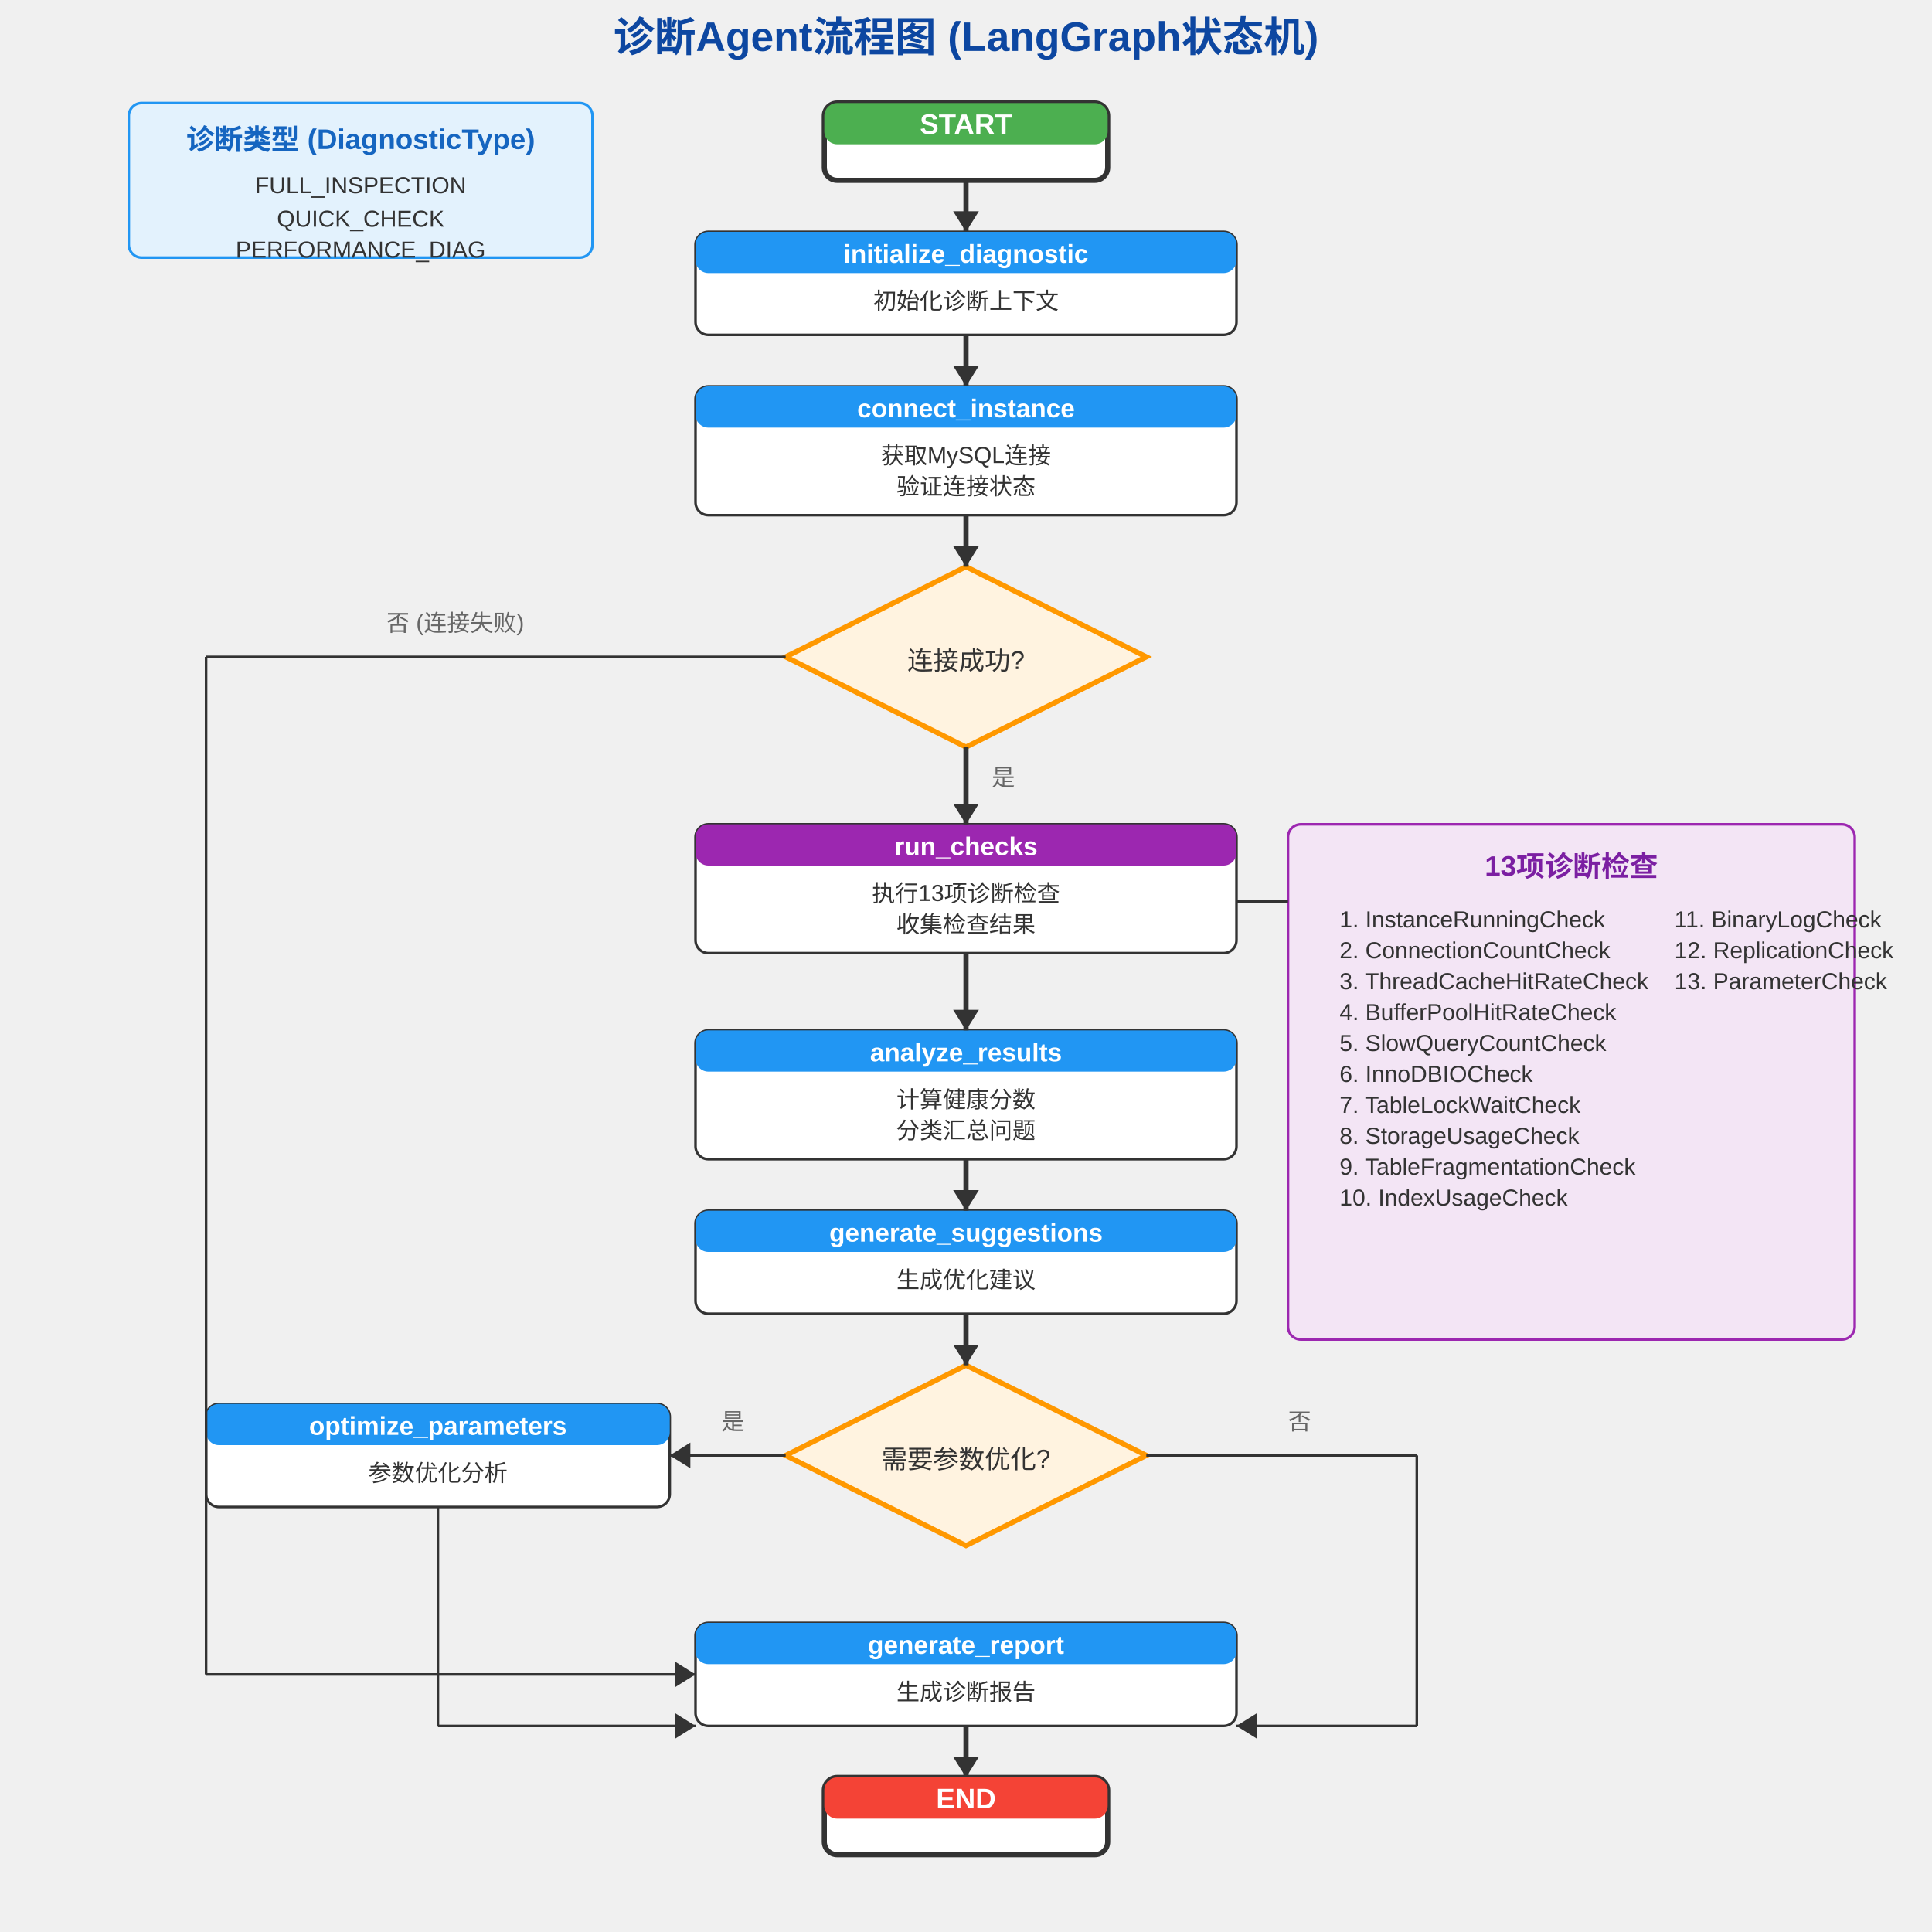
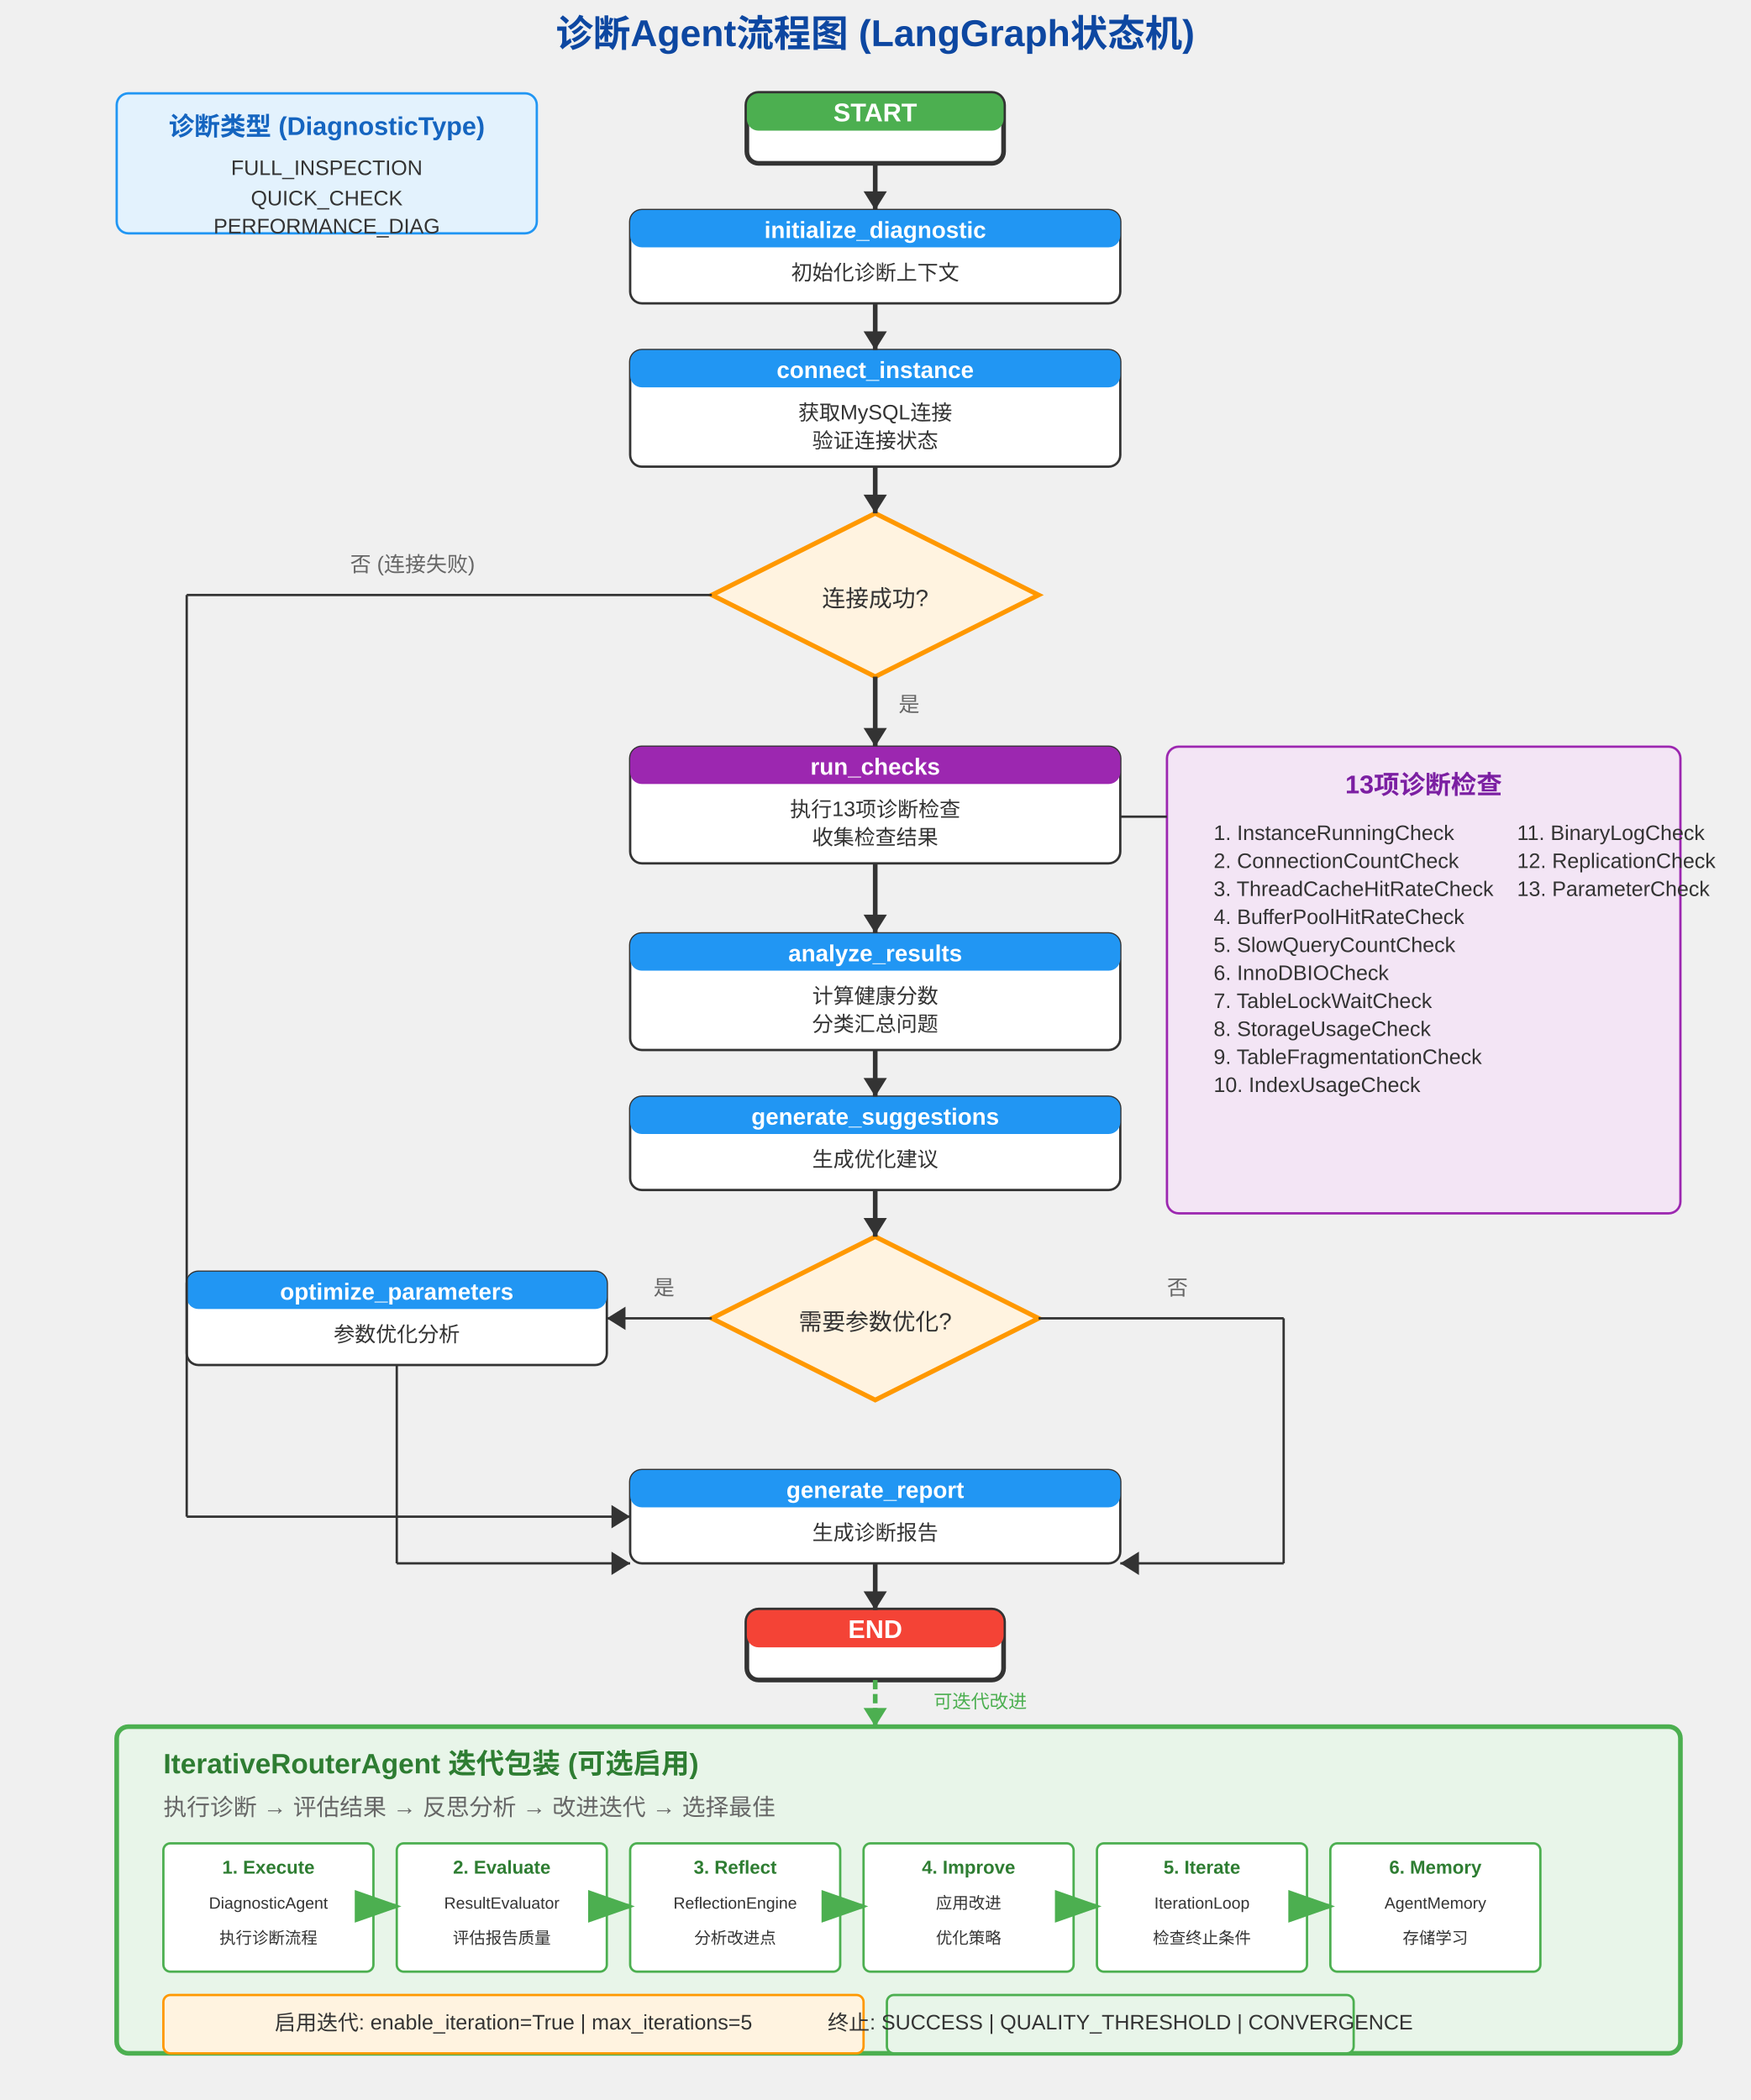
- <svg xmlns="http://www.w3.org/2000/svg" width="750" height="750">
+ <svg xmlns="http://www.w3.org/2000/svg" width="750" height="900">
  <text x="375" y="20" text-anchor="middle" font-family="Arial" font-weight="bold" font-size="16" fill="#0D47A1">诊断Agent流程图 (LangGraph状态机)</text>
  <rect x="320" y="40" width="110" height="30" fill="#fff" stroke="#333" stroke-width="2" rx="5" />
  <rect x="320" y="40" width="110" height="16" fill="#4CAF50" rx="5" />
  <text x="375" y="52" text-anchor="middle" font-family="Arial" font-weight="bold" font-size="11" fill="#fff">START</text>
  <rect x="270" y="90" width="210" height="40" fill="#fff" stroke="#333" stroke-width="1" rx="5" />
  <rect x="270" y="90" width="210" height="16" fill="#2196F3" rx="5" />
  <text x="375" y="102" text-anchor="middle" font-family="Arial" font-weight="bold" font-size="10" fill="#fff">initialize_diagnostic</text>
  <text x="375" y="120" text-anchor="middle" font-family="Arial" font-size="9" fill="#333">初始化诊断上下文</text>
  <rect x="270" y="150" width="210" height="50" fill="#fff" stroke="#333" stroke-width="1" rx="5" />
  <rect x="270" y="150" width="210" height="16" fill="#2196F3" rx="5" />
  <text x="375" y="162" text-anchor="middle" font-family="Arial" font-weight="bold" font-size="10" fill="#fff">connect_instance</text>
  <text x="375" y="180" text-anchor="middle" font-family="Arial" font-size="9" fill="#333">获取MySQL连接</text>
  <text x="375" y="192" text-anchor="middle" font-family="Arial" font-size="9" fill="#333">验证连接状态</text>
  <polygon points="375,220 445,255 375,290 305,255" fill="#FFF3E0" stroke="#FF9800" stroke-width="2" />
  <text x="375" y="260" text-anchor="middle" font-family="Arial" font-size="10" fill="#333">连接成功?</text>
  <rect x="270" y="320" width="210" height="50" fill="#fff" stroke="#333" stroke-width="1" rx="5" />
  <rect x="270" y="320" width="210" height="16" fill="#9C27B0" rx="5" />
  <text x="375" y="332" text-anchor="middle" font-family="Arial" font-weight="bold" font-size="10" fill="#fff">run_checks</text>
  <text x="375" y="350" text-anchor="middle" font-family="Arial" font-size="9" fill="#333">执行13项诊断检查</text>
  <text x="375" y="362" text-anchor="middle" font-family="Arial" font-size="9" fill="#333">收集检查结果</text>
  <rect x="500" y="320" width="220" height="200" fill="#F3E5F5" stroke="#9C27B0" stroke-width="1" rx="5" />
  <text x="610" y="340" text-anchor="middle" font-family="Arial" font-weight="bold" font-size="11" fill="#7B1FA2">13项诊断检查</text>
  <text x="520" y="360" font-family="Arial" font-size="9" fill="#333">1. InstanceRunningCheck</text>
  <text x="520" y="372" font-family="Arial" font-size="9" fill="#333">2. ConnectionCountCheck</text>
  <text x="520" y="384" font-family="Arial" font-size="9" fill="#333">3. ThreadCacheHitRateCheck</text>
  <text x="520" y="396" font-family="Arial" font-size="9" fill="#333">4. BufferPoolHitRateCheck</text>
  <text x="520" y="408" font-family="Arial" font-size="9" fill="#333">5. SlowQueryCountCheck</text>
  <text x="520" y="420" font-family="Arial" font-size="9" fill="#333">6. InnoDBIOCheck</text>
  <text x="520" y="432" font-family="Arial" font-size="9" fill="#333">7. TableLockWaitCheck</text>
  <text x="520" y="444" font-family="Arial" font-size="9" fill="#333">8. StorageUsageCheck</text>
  <text x="520" y="456" font-family="Arial" font-size="9" fill="#333">9. TableFragmentationCheck</text>
  <text x="520" y="468" font-family="Arial" font-size="9" fill="#333">10. IndexUsageCheck</text>
  <text x="650" y="360" font-family="Arial" font-size="9" fill="#333">11. BinaryLogCheck</text>
  <text x="650" y="372" font-family="Arial" font-size="9" fill="#333">12. ReplicationCheck</text>
  <text x="650" y="384" font-family="Arial" font-size="9" fill="#333">13. ParameterCheck</text>
  <rect x="270" y="400" width="210" height="50" fill="#fff" stroke="#333" stroke-width="1" rx="5" />
  <rect x="270" y="400" width="210" height="16" fill="#2196F3" rx="5" />
  <text x="375" y="412" text-anchor="middle" font-family="Arial" font-weight="bold" font-size="10" fill="#fff">analyze_results</text>
  <text x="375" y="430" text-anchor="middle" font-family="Arial" font-size="9" fill="#333">计算健康分数</text>
  <text x="375" y="442" text-anchor="middle" font-family="Arial" font-size="9" fill="#333">分类汇总问题</text>
  <rect x="270" y="470" width="210" height="40" fill="#fff" stroke="#333" stroke-width="1" rx="5" />
  <rect x="270" y="470" width="210" height="16" fill="#2196F3" rx="5" />
  <text x="375" y="482" text-anchor="middle" font-family="Arial" font-weight="bold" font-size="10" fill="#fff">generate_suggestions</text>
  <text x="375" y="500" text-anchor="middle" font-family="Arial" font-size="9" fill="#333">生成优化建议</text>
  <polygon points="375,530 445,565 375,600 305,565" fill="#FFF3E0" stroke="#FF9800" stroke-width="2" />
  <text x="375" y="570" text-anchor="middle" font-family="Arial" font-size="10" fill="#333">需要参数优化?</text>
  <rect x="80" y="545" width="180" height="40" fill="#fff" stroke="#333" stroke-width="1" rx="5" />
  <rect x="80" y="545" width="180" height="16" fill="#2196F3" rx="5" />
  <text x="170" y="557" text-anchor="middle" font-family="Arial" font-weight="bold" font-size="10" fill="#fff">optimize_parameters</text>
  <text x="170" y="575" text-anchor="middle" font-family="Arial" font-size="9" fill="#333">参数优化分析</text>
  <rect x="270" y="630" width="210" height="40" fill="#fff" stroke="#333" stroke-width="1" rx="5" />
  <rect x="270" y="630" width="210" height="16" fill="#2196F3" rx="5" />
  <text x="375" y="642" text-anchor="middle" font-family="Arial" font-weight="bold" font-size="10" fill="#fff">generate_report</text>
  <text x="375" y="660" text-anchor="middle" font-family="Arial" font-size="9" fill="#333">生成诊断报告</text>
  <rect x="320" y="690" width="110" height="30" fill="#fff" stroke="#333" stroke-width="2" rx="5" />
  <rect x="320" y="690" width="110" height="16" fill="#f44336" rx="5" />
  <text x="375" y="702" text-anchor="middle" font-family="Arial" font-weight="bold" font-size="11" fill="#fff">END</text>
  <line x1="375" y1="70" x2="375" y2="90" stroke="#333" stroke-width="2" />
  <polygon points="375,90 370,82 380,82" fill="#333" />
  <line x1="375" y1="130" x2="375" y2="150" stroke="#333" stroke-width="2" />
  <polygon points="375,150 370,142 380,142" fill="#333" />
  <line x1="375" y1="200" x2="375" y2="220" stroke="#333" stroke-width="2" />
  <polygon points="375,220 370,212 380,212" fill="#333" />
  <line x1="375" y1="290" x2="375" y2="320" stroke="#333" stroke-width="2" />
  <polygon points="375,320 370,312 380,312" fill="#333" />
  <text x="385" y="305" font-family="Arial" font-size="9" fill="#666">是</text>
  <line x1="305" y1="255" x2="80" y2="255" stroke="#333" stroke-width="1" />
  <line x1="80" y1="255" x2="80" y2="650" stroke="#333" stroke-width="1" />
  <line x1="80" y1="650" x2="270" y2="650" stroke="#333" stroke-width="1" />
  <polygon points="270,650 262,645 262,655" fill="#333" />
  <text x="150" y="245" font-family="Arial" font-size="9" fill="#666">否 (连接失败)</text>
  <line x1="480" y1="350" x2="500" y2="350" stroke="#333" stroke-width="1" />
  <line x1="375" y1="370" x2="375" y2="400" stroke="#333" stroke-width="2" />
  <polygon points="375,400 370,392 380,392" fill="#333" />
  <line x1="375" y1="450" x2="375" y2="470" stroke="#333" stroke-width="2" />
  <polygon points="375,470 370,462 380,462" fill="#333" />
  <line x1="375" y1="510" x2="375" y2="530" stroke="#333" stroke-width="2" />
  <polygon points="375,530 370,522 380,522" fill="#333" />
  <line x1="305" y1="565" x2="260" y2="565" stroke="#333" stroke-width="1" />
  <polygon points="260,565 268,560 268,570" fill="#333" />
  <text x="280" y="555" font-family="Arial" font-size="9" fill="#666">是</text>
  <line x1="170" y1="585" x2="170" y2="670" stroke="#333" stroke-width="1" />
  <line x1="170" y1="670" x2="270" y2="670" stroke="#333" stroke-width="1" />
  <polygon points="270,670 262,665 262,675" fill="#333" />
  <line x1="445" y1="565" x2="550" y2="565" stroke="#333" stroke-width="1" />
  <line x1="550" y1="565" x2="550" y2="670" stroke="#333" stroke-width="1" />
  <line x1="550" y1="670" x2="480" y2="670" stroke="#333" stroke-width="1" />
  <polygon points="480,670 488,665 488,675" fill="#333" />
  <text x="500" y="555" font-family="Arial" font-size="9" fill="#666">否</text>
  <line x1="375" y1="670" x2="375" y2="690" stroke="#333" stroke-width="2" />
  <polygon points="375,690 370,682 380,682" fill="#333" />
  <rect x="50" y="40" width="180" height="60" fill="#E3F2FD" stroke="#2196F3" stroke-width="1" rx="5" />
  <text x="140" y="58" text-anchor="middle" font-family="Arial" font-weight="bold" font-size="11" fill="#1565C0">诊断类型 (DiagnosticType)</text>
  <text x="140" y="75" text-anchor="middle" font-family="Arial" font-size="9" fill="#333">FULL_INSPECTION</text>
  <text x="140" y="88" text-anchor="middle" font-family="Arial" font-size="9" fill="#333">QUICK_CHECK</text>
  <text x="140" y="100" text-anchor="middle" font-family="Arial" font-size="9" fill="#333">PERFORMANCE_DIAG</text>
+   <rect x="50" y="740" width="670" height="140" fill="#E8F5E9" stroke="#4CAF50" stroke-width="2" rx="5" />
+   <text x="70" y="760" font-family="Arial" font-weight="bold" font-size="12" fill="#2E7D32">IterativeRouterAgent 迭代包装 (可选启用)</text>
+   <text x="70" y="778" font-family="Arial" font-size="10" fill="#666">执行诊断 → 评估结果 → 反思分析 → 改进迭代 → 选择最佳</text>
+   <rect x="70" y="790" width="90" height="55" fill="#fff" stroke="#4CAF50" stroke-width="1" rx="3" />
+   <text x="115" y="803" text-anchor="middle" font-family="Arial" font-weight="bold" font-size="8" fill="#2E7D32">1. Execute</text>
+   <text x="115" y="818" text-anchor="middle" font-family="Arial" font-size="7" fill="#333">DiagnosticAgent</text>
+   <text x="115" y="833" text-anchor="middle" font-family="Arial" font-size="7" fill="#333">执行诊断流程</text>
+   <rect x="170" y="790" width="90" height="55" fill="#fff" stroke="#4CAF50" stroke-width="1" rx="3" />
+   <text x="215" y="803" text-anchor="middle" font-family="Arial" font-weight="bold" font-size="8" fill="#2E7D32">2. Evaluate</text>
+   <text x="215" y="818" text-anchor="middle" font-family="Arial" font-size="7" fill="#333">ResultEvaluator</text>
+   <text x="215" y="833" text-anchor="middle" font-family="Arial" font-size="7" fill="#333">评估报告质量</text>
+   <rect x="270" y="790" width="90" height="55" fill="#fff" stroke="#4CAF50" stroke-width="1" rx="3" />
+   <text x="315" y="803" text-anchor="middle" font-family="Arial" font-weight="bold" font-size="8" fill="#2E7D32">3. Reflect</text>
+   <text x="315" y="818" text-anchor="middle" font-family="Arial" font-size="7" fill="#333">ReflectionEngine</text>
+   <text x="315" y="833" text-anchor="middle" font-family="Arial" font-size="7" fill="#333">分析改进点</text>
+   <rect x="370" y="790" width="90" height="55" fill="#fff" stroke="#4CAF50" stroke-width="1" rx="3" />
+   <text x="415" y="803" text-anchor="middle" font-family="Arial" font-weight="bold" font-size="8" fill="#2E7D32">4. Improve</text>
+   <text x="415" y="818" text-anchor="middle" font-family="Arial" font-size="7" fill="#333">应用改进</text>
+   <text x="415" y="833" text-anchor="middle" font-family="Arial" font-size="7" fill="#333">优化策略</text>
+   <rect x="470" y="790" width="90" height="55" fill="#fff" stroke="#4CAF50" stroke-width="1" rx="3" />
+   <text x="515" y="803" text-anchor="middle" font-family="Arial" font-weight="bold" font-size="8" fill="#2E7D32">5. Iterate</text>
+   <text x="515" y="818" text-anchor="middle" font-family="Arial" font-size="7" fill="#333">IterationLoop</text>
+   <text x="515" y="833" text-anchor="middle" font-family="Arial" font-size="7" fill="#333">检查终止条件</text>
+   <rect x="570" y="790" width="90" height="55" fill="#fff" stroke="#4CAF50" stroke-width="1" rx="3" />
+   <text x="615" y="803" text-anchor="middle" font-family="Arial" font-weight="bold" font-size="8" fill="#2E7D32">6. Memory</text>
+   <text x="615" y="818" text-anchor="middle" font-family="Arial" font-size="7" fill="#333">AgentMemory</text>
+   <text x="615" y="833" text-anchor="middle" font-family="Arial" font-size="7" fill="#333">存储学习</text>
+   <defs>
+     <marker id="arrowIter" markerWidth="10" markerHeight="7" refX="9" refY="3.5" orient="auto">
+       <polygon points="0 0, 10 3.5, 0 7" fill="#4CAF50" />
+     </marker>
+   </defs>
+   <line x1="160" y1="817" x2="170" y2="817" stroke="#4CAF50" stroke-width="2" marker-end="url(#arrowIter)" />
+   <line x1="260" y1="817" x2="270" y2="817" stroke="#4CAF50" stroke-width="2" marker-end="url(#arrowIter)" />
+   <line x1="360" y1="817" x2="370" y2="817" stroke="#4CAF50" stroke-width="2" marker-end="url(#arrowIter)" />
+   <line x1="460" y1="817" x2="470" y2="817" stroke="#4CAF50" stroke-width="2" marker-end="url(#arrowIter)" />
+   <line x1="560" y1="817" x2="570" y2="817" stroke="#4CAF50" stroke-width="2" marker-end="url(#arrowIter)" />
+   <rect x="70" y="855" width="300" height="25" fill="#FFF3E0" stroke="#FF9800" stroke-width="1" rx="3" />
+   <text x="220" y="870" text-anchor="middle" font-family="Arial" font-size="9" fill="#333">启用迭代: enable_iteration=True | max_iterations=5</text>
+   <rect x="380" y="855" width="200" height="25" fill="#E8F5E9" stroke="#4CAF50" stroke-width="1" rx="3" />
+   <text x="480" y="870" text-anchor="middle" font-family="Arial" font-size="9" fill="#333">终止: SUCCESS | QUALITY_THRESHOLD | CONVERGENCE</text>
+   <line x1="375" y1="720" x2="375" y2="740" stroke="#4CAF50" stroke-width="2" stroke-dasharray="4,2" />
+   <polygon points="375,740 370,732 380,732" fill="#4CAF50" />
+   <text x="400" y="732" font-family="Arial" font-size="8" fill="#4CAF50">可迭代改进</text>
</svg>
